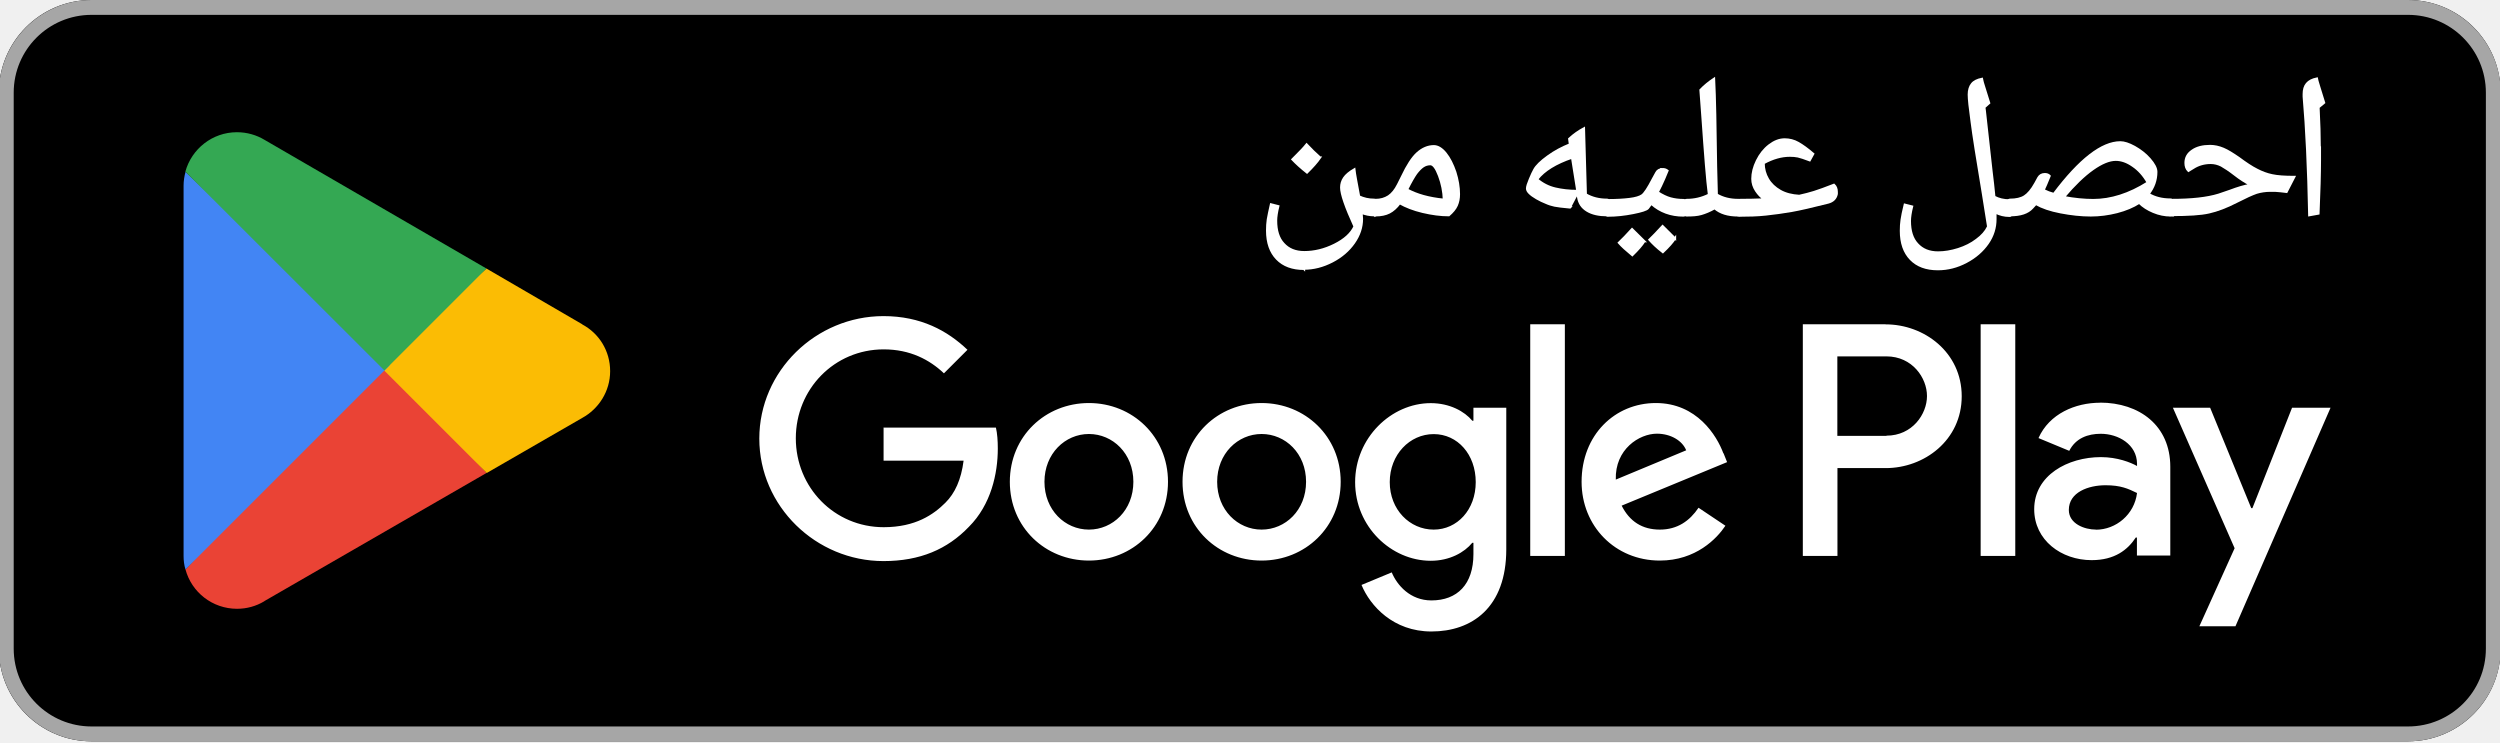
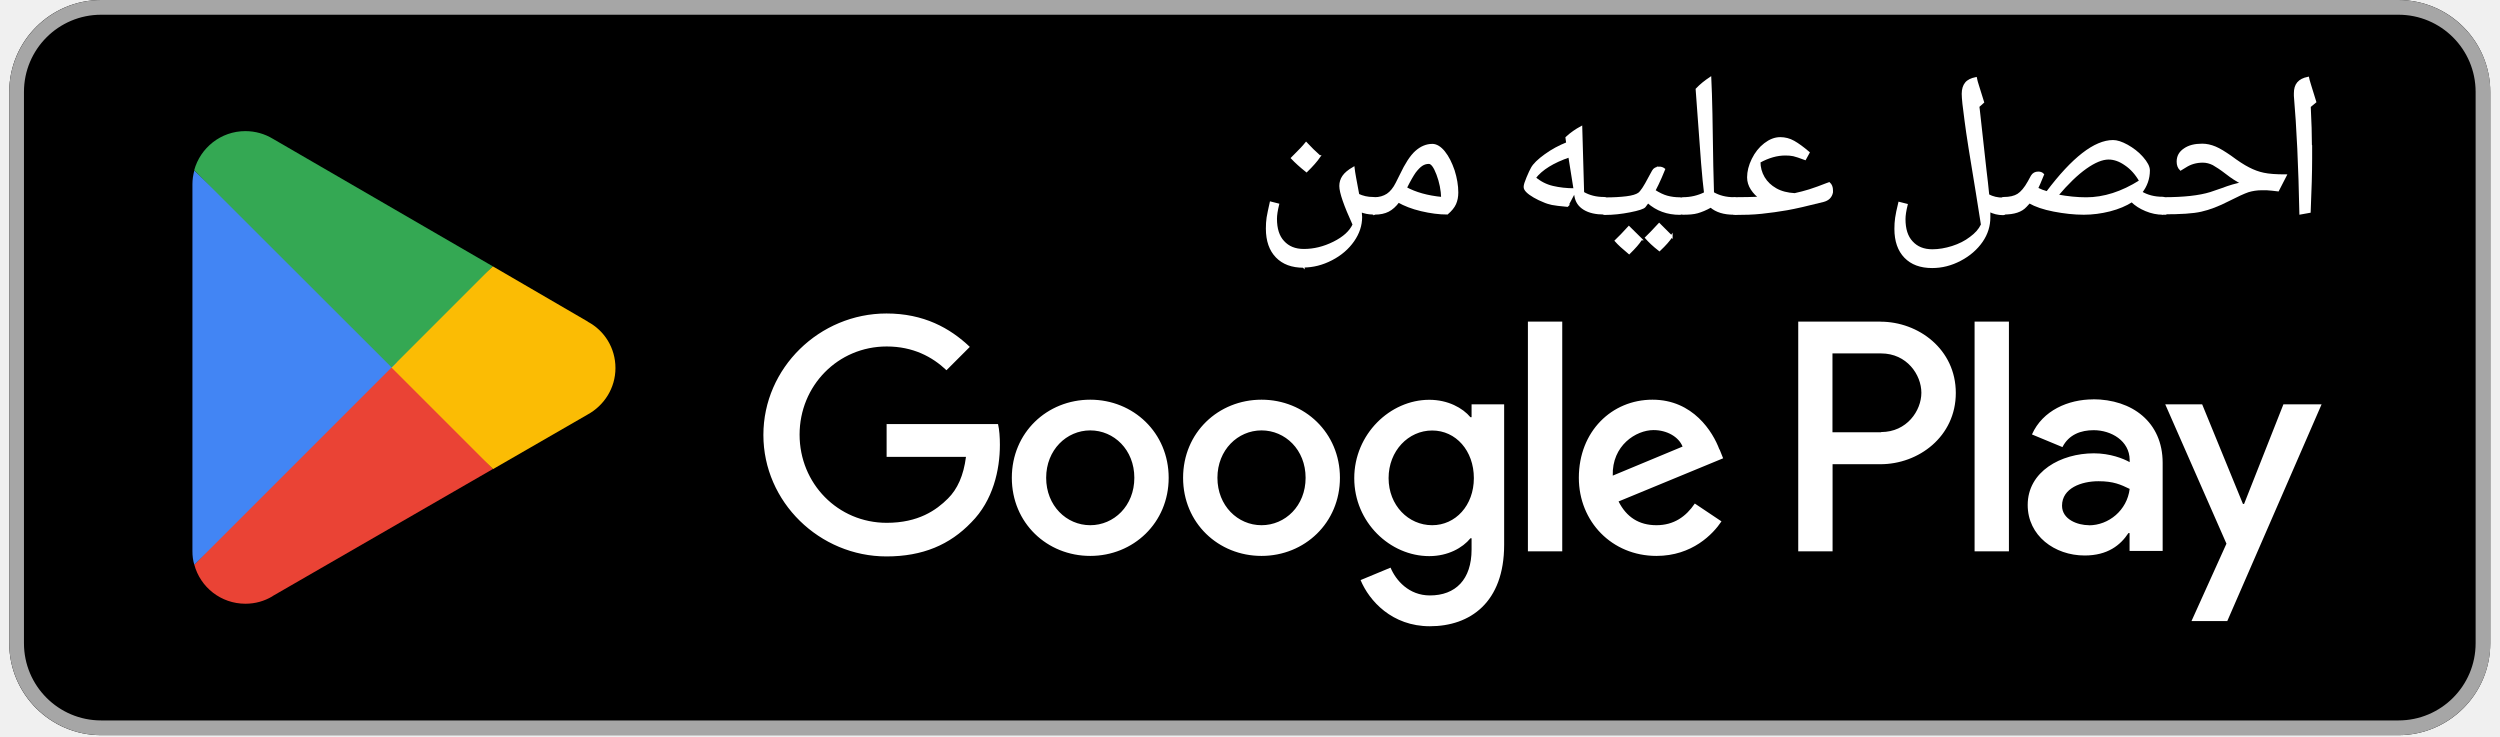
- <svg xmlns="http://www.w3.org/2000/svg" id="artwork" version="1.1" viewBox="0 0 239 71">
+ <svg xmlns="http://www.w3.org/2000/svg" id="artwork" version="1.1" viewBox="-1 0 241 71">
  <defs>
    <style>
      .st0 {
        fill: #4285f4;
      }

      .st1 {
        fill: #a6a6a6;
      }

      .st2 {
        stroke: #fff;
        stroke-miterlimit: 10;
        stroke-width: .2px;
      }

      .st2, .st3 {
        fill: #fff;
      }

      .st4 {
        fill: #34a853;
      }

      .st5 {
        fill: #fbbc04;
      }

      .st6 {
        fill: #ea4335;
      }
    </style>
  </defs>
  <g>
    <rect x="-.11" y="0" width="239.17" height="70.87" rx="8.86" ry="8.86" />
    <path class="st1" d="M230.21,1.42c4.11,0,7.44,3.33,7.44,7.44v53.15c0,4.11-3.33,7.44-7.44,7.44H8.75c-4.11,0-7.44-3.33-7.44-7.44V8.86C1.31,4.75,4.64,1.42,8.75,1.42h221.46M230.21,0H8.75C3.88,0-.11,3.99-.11,8.86v53.15c0,4.87,3.99,8.86,8.86,8.86h221.46c4.87,0,8.86-3.99,8.86-8.86V8.86C239.07,3.99,235.08,0,230.21,0h0Z" />
    <path class="st3" d="M120.61,38.53c-4.16,0-7.56,3.17-7.56,7.53s3.4,7.53,7.56,7.53,7.56-3.19,7.56-7.53-3.4-7.53-7.56-7.53ZM120.61,50.63c-2.29,0-4.25-1.88-4.25-4.57s1.97-4.57,4.25-4.57,4.25,1.86,4.25,4.57-1.97,4.57-4.25,4.57ZM104.1,38.53c-4.16,0-7.56,3.17-7.56,7.53s3.4,7.53,7.56,7.53,7.56-3.19,7.56-7.53-3.4-7.53-7.56-7.53ZM104.1,50.63c-2.29,0-4.25-1.88-4.25-4.57s1.97-4.57,4.25-4.57,4.25,1.86,4.25,4.57-1.97,4.57-4.25,4.57ZM84.47,40.85v3.19h7.65c-.23,1.81-.83,3.12-1.74,4.02-1.12,1.12-2.85,2.34-5.9,2.34-4.71,0-8.4-3.79-8.4-8.5s3.69-8.5,8.4-8.5c2.53,0,4.39.99,5.76,2.29l2.25-2.25c-1.91-1.82-4.45-3.22-8.03-3.22-6.45,0-11.87,5.24-11.87,11.71s5.42,11.71,11.87,11.71c3.49,0,6.11-1.13,8.17-3.28,2.11-2.11,2.76-5.08,2.76-7.48,0-.74-.05-1.44-.18-2h-10.75v-.02ZM164.75,43.33c-.62-1.68-2.53-4.8-6.45-4.8s-7.1,3.05-7.1,7.53c0,4.22,3.19,7.53,7.48,7.53,3.45,0,5.46-2.11,6.27-3.33l-2.57-1.72c-.85,1.26-2.02,2.09-3.7,2.09s-2.89-.78-3.65-2.29l10.08-4.16-.34-.85h-.02ZM154.47,45.85c-.09-2.91,2.25-4.39,3.93-4.39,1.31,0,2.43.66,2.8,1.59,0,0-6.73,2.8-6.73,2.8ZM146.29,53.15h3.31v-22.15h-3.31v22.15ZM140.86,40.22h-.11c-.74-.89-2.16-1.68-3.97-1.68-3.77,0-7.23,3.31-7.23,7.56s3.45,7.51,7.23,7.51c1.81,0,3.22-.8,3.97-1.72h.11v1.08c0,2.89-1.54,4.43-4.02,4.43-2.02,0-3.28-1.45-3.79-2.68l-2.89,1.2c.83,2,3.03,4.45,6.68,4.45,3.88,0,7.16-2.29,7.16-7.85v-13.54h-3.14s0,1.22,0,1.22ZM137.06,50.63c-2.29,0-4.2-1.91-4.2-4.54s1.91-4.59,4.2-4.59,4.02,1.95,4.02,4.59-1.77,4.54-4.02,4.54ZM180.27,31h-7.92v22.15h3.31v-8.4h4.62c3.67,0,7.26-2.66,7.26-6.87s-3.6-6.87-7.26-6.87h-.02ZM180.34,41.67h-4.69v-7.6h4.69c2.48,0,3.88,2.06,3.88,3.79s-1.4,3.79-3.88,3.79v.02ZM200.78,38.5c-2.39,0-4.87,1.06-5.9,3.38l2.94,1.22c.62-1.22,1.79-1.63,3.01-1.63,1.7,0,3.45,1.03,3.47,2.85v.23c-.6-.34-1.88-.85-3.45-.85-3.17,0-6.38,1.74-6.38,4.98,0,2.96,2.59,4.87,5.49,4.87,2.21,0,3.45-.99,4.22-2.16h.11v1.72h3.19v-8.49c0-3.93-2.94-6.13-6.73-6.13h.04ZM200.37,50.63c-1.08,0-2.59-.55-2.59-1.88,0-1.7,1.88-2.36,3.51-2.36,1.45,0,2.14.32,3.01.74-.25,2.06-2.02,3.51-3.93,3.51v-.02ZM219.12,38.98l-3.79,9.6h-.11l-3.93-9.6h-3.56l5.9,13.43-3.37,7.46h3.45l9.09-20.89h-3.69ZM189.35,53.15h3.31v-22.15h-3.31v22.15Z" />
    <g>
      <path class="st6" d="M36.6,34.41l-18.87,20.02h0c.58,2.18,2.57,3.77,4.93,3.77.94,0,1.82-.25,2.59-.71l.05-.04,21.22-12.24-9.94-10.82.02.02Z" />
      <path class="st5" d="M55.68,31h-.02l-9.16-5.33-10.33,9.19,10.36,10.36,9.12-5.26c1.59-.87,2.68-2.55,2.68-4.48s-1.06-3.61-2.66-4.46v-.02Z" />
      <path class="st0" d="M17.73,16.44c-.11.43-.18.85-.18,1.31v35.38c0,.46.05.89.18,1.31l19.51-19.51s-19.51-18.5-19.51-18.5Z" />
      <path class="st4" d="M36.74,35.43l9.76-9.76-21.21-12.3c-.76-.46-1.67-.73-2.64-.73-2.36,0-4.34,1.61-4.93,3.77h0l19.01,18.99v.02Z" />
    </g>
  </g>
  <g>
    <path class="st2" d="M124.67,25.71c-1.12,0-1.98-.32-2.6-.96s-.94-1.54-.94-2.71c0-.37.02-.73.07-1.06s.16-.81.3-1.45l.71.18c-.14.57-.21,1.03-.21,1.38,0,.96.23,1.7.71,2.21.48.53,1.13.8,1.98.8.96,0,1.93-.23,2.89-.71s1.59-1.05,1.91-1.74c-.85-1.86-1.28-3.1-1.28-3.72,0-.34.09-.64.28-.92s.51-.55.99-.83c.05.46.21,1.29.44,2.52v.07c.44.21.92.32,1.44.32.11,0,.16.05.16.16v1.17c0,.11-.05.16-.16.16-.44,0-.83-.09-1.19-.23l.04.57c0,.8-.25,1.56-.76,2.29-.51.73-1.2,1.33-2.09,1.79s-1.79.69-2.73.69l.04.04ZM126.21,15.06c-.3.44-.73.92-1.26,1.44-.58-.46-1.05-.89-1.4-1.26.67-.67,1.12-1.13,1.36-1.44.41.44.85.87,1.29,1.26Z" />
    <path class="st2" d="M131.49,20.6c-.11,0-.16-.05-.16-.16v-1.17c0-.11.05-.16.16-.16.5,0,.9-.12,1.26-.35.34-.23.64-.6.89-1.1l.39-.78c.5-1.06.99-1.82,1.47-2.25s1.01-.66,1.58-.66c.37,0,.76.23,1.13.69s.67,1.06.92,1.79c.23.73.35,1.44.35,2.11,0,.41-.07.76-.21,1.08s-.41.64-.76.94c-.78,0-1.61-.11-2.5-.32s-1.61-.5-2.2-.83c-.3.41-.64.71-.99.89s-.8.27-1.28.27l-.05.02ZM138.03,19.12c-.02-.8-.18-1.58-.46-2.32s-.55-1.1-.83-1.1c-.25,0-.48.07-.69.21s-.43.37-.66.67c-.21.3-.51.81-.87,1.54.92.5,2.07.83,3.51.97v.02Z" />
    <path class="st2" d="M150.09,19.84c-.71-.07-1.2-.12-1.47-.18s-.55-.14-.83-.27c-.28-.11-.58-.25-.89-.43s-.53-.34-.69-.5-.23-.3-.23-.44c0-.18.09-.46.27-.89s.32-.73.43-.92c.19-.35.62-.78,1.29-1.26.66-.48,1.36-.85,2.11-1.15l-.07-.53c.44-.41.92-.74,1.42-1.01l.18,6.32c.58.34,1.26.51,2.02.51.11,0,.16.05.16.16v1.17c0,.11-.05.16-.16.16-.78,0-1.42-.14-1.91-.44s-.76-.71-.85-1.26l-.07-.41-.71,1.35h.02ZM146.94,17.13c.51.44,1.1.74,1.74.89s1.33.23,2.11.23l-.5-3.14v-.04c-1.56.53-2.68,1.22-3.33,2.06h-.02Z" />
    <path class="st2" d="M158.94,16.16c.18,0,.34.05.48.16-.23.57-.44,1.05-.62,1.42s-.28.58-.32.64c.44.28.85.48,1.22.58s.78.16,1.24.16c.11,0,.16.05.16.16v1.17c0,.11-.05.16-.16.16-1.2,0-2.23-.37-3.08-1.13l-.32.43c-.12.14-.6.3-1.42.46-.81.16-1.61.25-2.39.25-.11,0-.16-.05-.16-.16v-1.17c0-.11.05-.16.16-.16.81,0,1.49-.04,2.06-.11.57-.07.96-.19,1.19-.35s.57-.67,1.03-1.56l.34-.62c.11-.21.32-.32.6-.32ZM157.2,23.07c-.23.37-.62.81-1.15,1.33-.58-.48-1.01-.87-1.29-1.19.34-.32.76-.76,1.26-1.31.11.12.51.51,1.19,1.17ZM160.14,22.78c-.23.37-.62.81-1.17,1.33-.57-.44-.99-.85-1.29-1.19.28-.27.71-.71,1.26-1.31.11.12.51.51,1.2,1.19v-.02Z" />
    <path class="st2" d="M161.24,20.6c-.11,0-.16-.05-.16-.16v-1.17c0-.11.05-.16.16-.16.74,0,1.45-.16,2.13-.5-.18-1.36-.37-3.84-.62-7.41l-.19-2.6c.39-.41.83-.76,1.31-1.08.09,1.79.14,4.59.19,8.4l.07,2.68c.58.34,1.26.51,2.02.51.11,0,.18.05.18.16v1.17c0,.11-.05.16-.18.16-.96,0-1.7-.23-2.23-.69-.48.27-.9.44-1.28.55s-.85.14-1.4.14Z" />
    <path class="st2" d="M166.25,20.6c-.11,0-.16-.05-.16-.16v-1.17c0-.11.05-.16.16-.16.83,0,1.65-.02,2.43-.05-.3-.19-.58-.48-.81-.83-.23-.35-.35-.73-.35-1.13,0-.55.14-1.13.44-1.74s.69-1.1,1.17-1.47c.48-.37.97-.57,1.49-.57.44,0,.89.11,1.29.34.41.23.89.58,1.44,1.05l-.34.62c-.51-.19-.89-.32-1.12-.37-.23-.05-.5-.07-.78-.07-.8,0-1.63.23-2.5.71,0,.55.14,1.06.41,1.52s.66.83,1.17,1.12,1.12.44,1.82.48c.5-.11.97-.23,1.42-.37s1.08-.37,1.9-.69c.18.16.27.39.27.69v.19c-.09.44-.37.71-.83.83-1.54.39-2.71.66-3.51.8-.8.14-1.61.25-2.44.34s-1.68.11-2.57.11h.02Z" />
    <path class="st2" d="M190.06,21.65l-.5-3.15c-.55-3.3-.92-5.6-1.08-6.89-.18-1.29-.27-2.14-.27-2.57s.11-.78.3-1.01c.19-.25.53-.41.97-.5.02.09.04.16.05.23,0,.07.23.76.64,2.09l-.46.41.04.3.64,5.78c.11.85.19,1.65.27,2.43v.04c.43.23.9.34,1.44.34.11,0,.16.05.16.16v1.17c0,.11-.05.16-.16.16-.48,0-.92-.11-1.33-.32v.64c0,.8-.23,1.58-.73,2.3s-1.19,1.33-2.07,1.79c-.87.46-1.77.69-2.71.69-1.12,0-1.98-.32-2.6-.96s-.94-1.54-.94-2.71c0-.37.02-.73.07-1.06s.14-.81.3-1.45l.71.18c-.14.57-.21,1.03-.21,1.38,0,.96.23,1.7.71,2.21.48.53,1.13.8,1.98.8.62,0,1.26-.11,1.93-.32.66-.21,1.26-.51,1.75-.89.51-.37.87-.78,1.08-1.22l.02-.04Z" />
    <path class="st2" d="M207.51,20.6c-.55,0-1.1-.11-1.65-.34-.55-.23-.99-.51-1.35-.87-.58.37-1.28.67-2.13.89-.83.21-1.67.32-2.5.32-.94,0-1.9-.11-2.89-.3s-1.77-.46-2.36-.8l-.34.37c-.43.48-1.13.71-2.13.71-.11,0-.16-.05-.16-.16v-1.17c0-.11.05-.16.16-.16.58,0,1.05-.11,1.38-.32s.69-.62,1.03-1.24l.3-.55c.14-.23.34-.34.62-.34.18,0,.34.05.46.18-.27.66-.46,1.12-.58,1.35.32.16.64.28.97.37,2.48-3.3,4.61-4.94,6.36-4.94.37,0,.81.14,1.36.44.53.3,1.03.67,1.45,1.15s.64.89.64,1.24c0,.78-.25,1.49-.74,2.11.58.35,1.28.53,2.07.53.11,0,.18.05.18.16v1.17c0,.11-.05.16-.18.16v.04ZM200.11,19.12c1.7,0,3.44-.55,5.21-1.67-.39-.69-.87-1.22-1.42-1.59-.55-.39-1.1-.58-1.63-.58-.62,0-1.35.3-2.2.9-.85.6-1.77,1.49-2.76,2.66,1.01.19,1.95.28,2.82.28h-.02Z" />
    <path class="st2" d="M207.6,20.6c-.11,0-.16-.05-.16-.16v-1.17c0-.11.05-.16.16-.16,1.91,0,3.4-.16,4.5-.5l1.08-.37c.74-.28,1.4-.48,1.97-.57-.51-.25-1.01-.58-1.51-.97-.53-.41-.96-.69-1.28-.87-.32-.16-.66-.25-1.01-.25-.62,0-1.19.16-1.68.48l-.46.28c-.19-.19-.28-.44-.28-.76,0-.5.21-.89.66-1.19.43-.3.99-.44,1.7-.44.41,0,.83.09,1.26.27s.9.48,1.47.87c.67.5,1.26.89,1.74,1.13.48.25.96.43,1.45.53.5.11,1.2.16,2.13.16l-.74,1.44c-.41-.05-.76-.09-1.1-.11h-.48c-.44,0-.89.07-1.29.19-.41.14-1.05.43-1.91.87-.97.5-1.84.83-2.64,1.01-.78.18-1.98.25-3.6.25l.04.04Z" />
    <path class="st2" d="M221.79,14.1v1.22c0,1.26-.05,2.96-.14,5.1l-.89.16c-.09-4.55-.27-8.34-.53-11.34v-.25c0-.41.09-.74.3-.99s.53-.41.97-.5c.02.09.04.16.05.23s.23.76.64,2.09l-.53.44v.09c.07,1.4.11,2.64.11,3.74h.02Z" />
  </g>
</svg>
